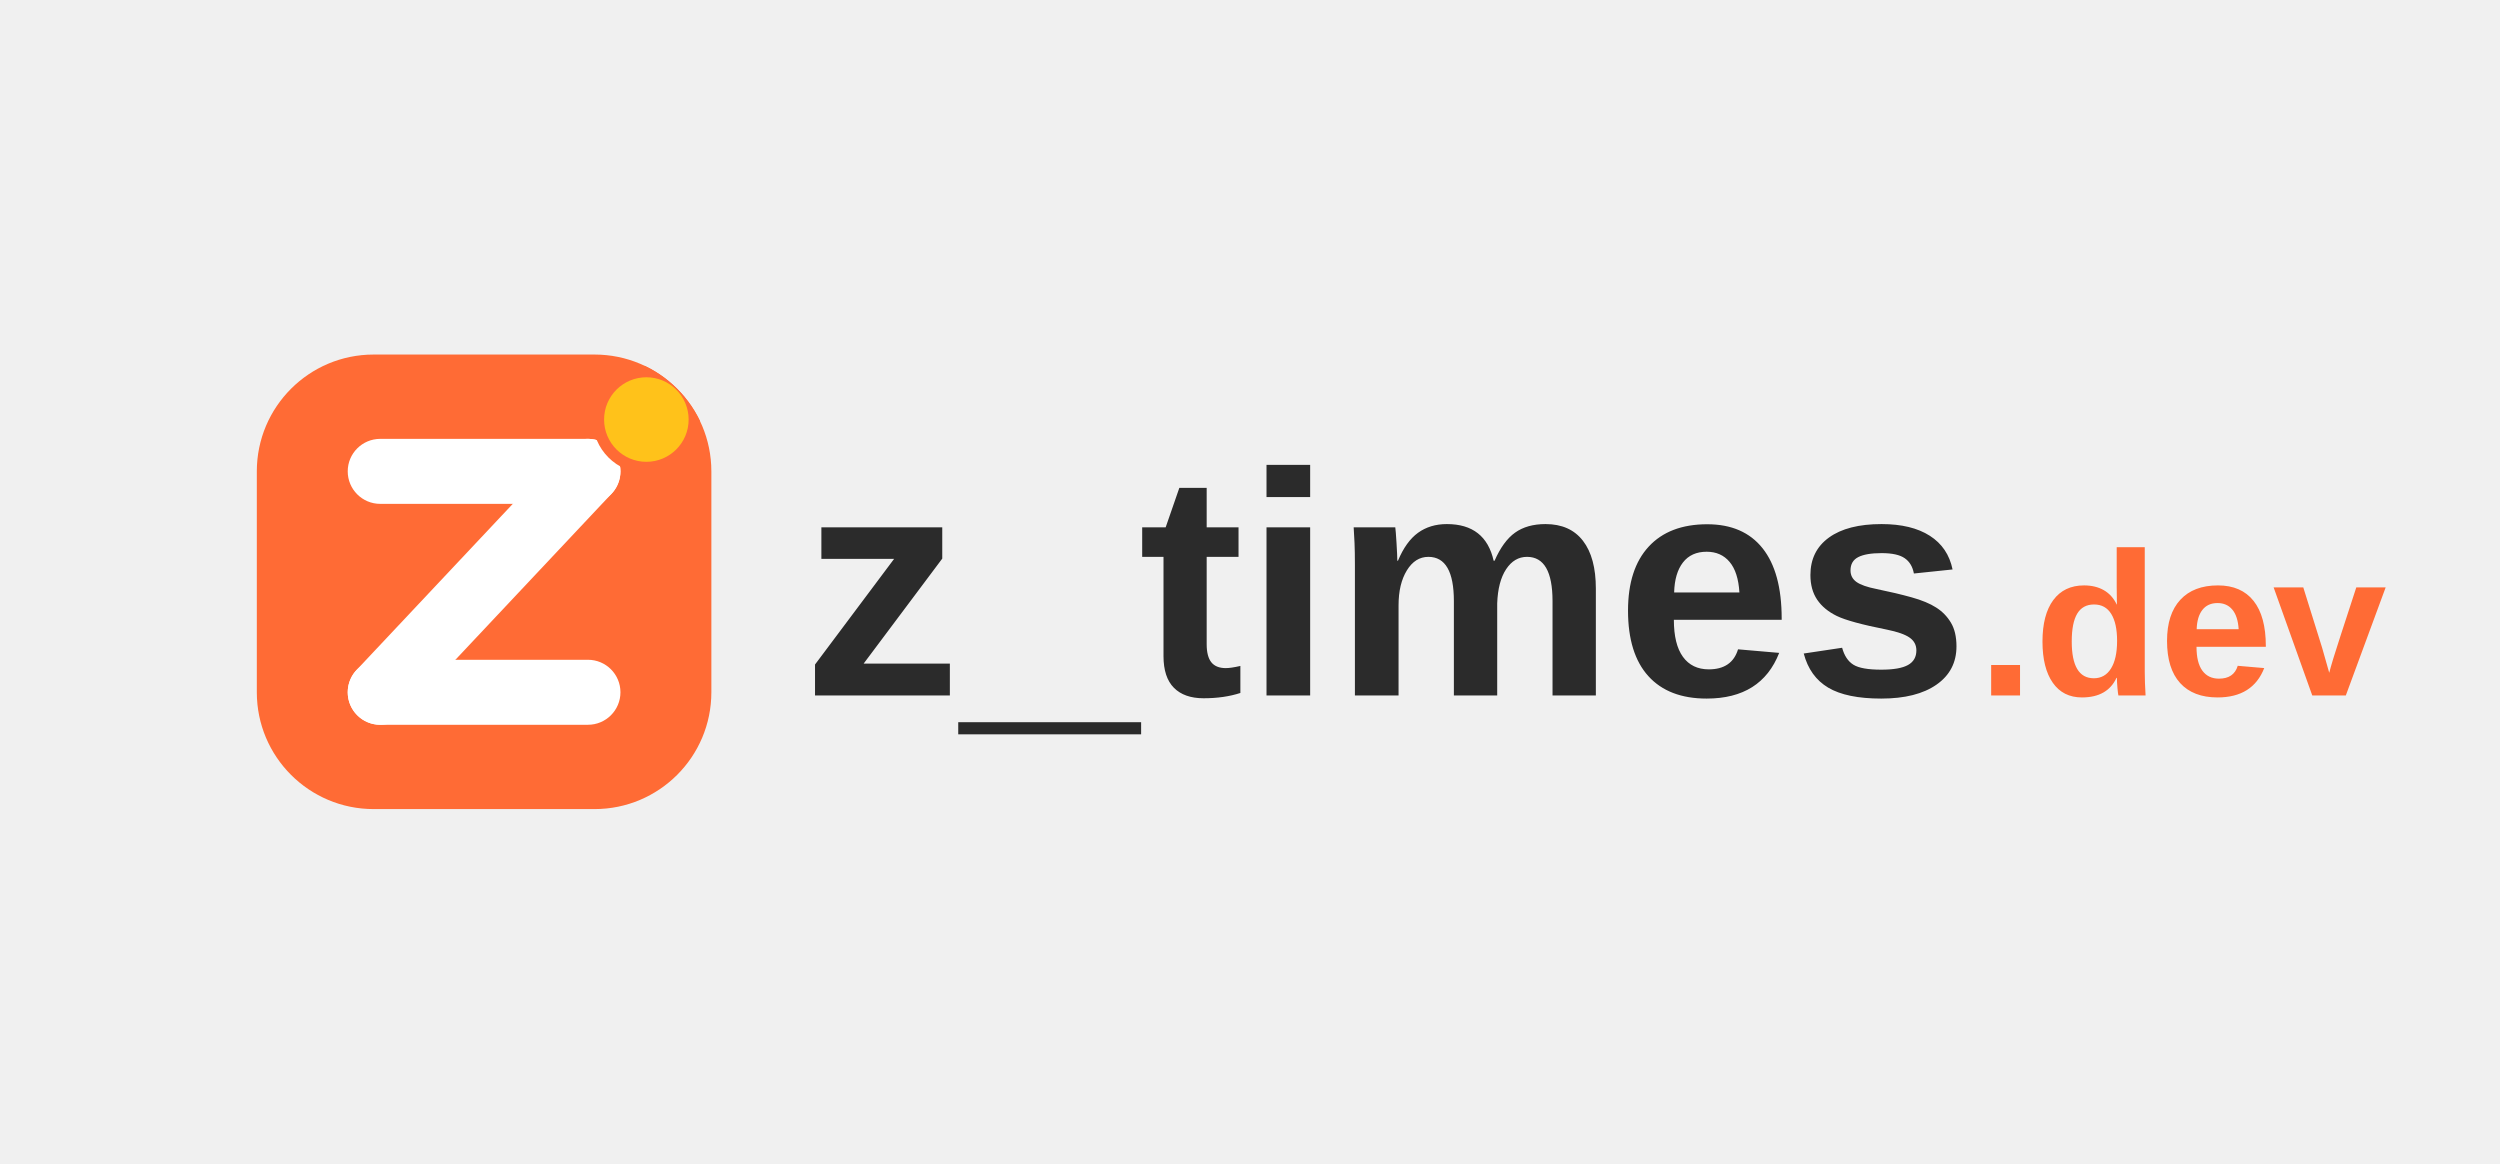
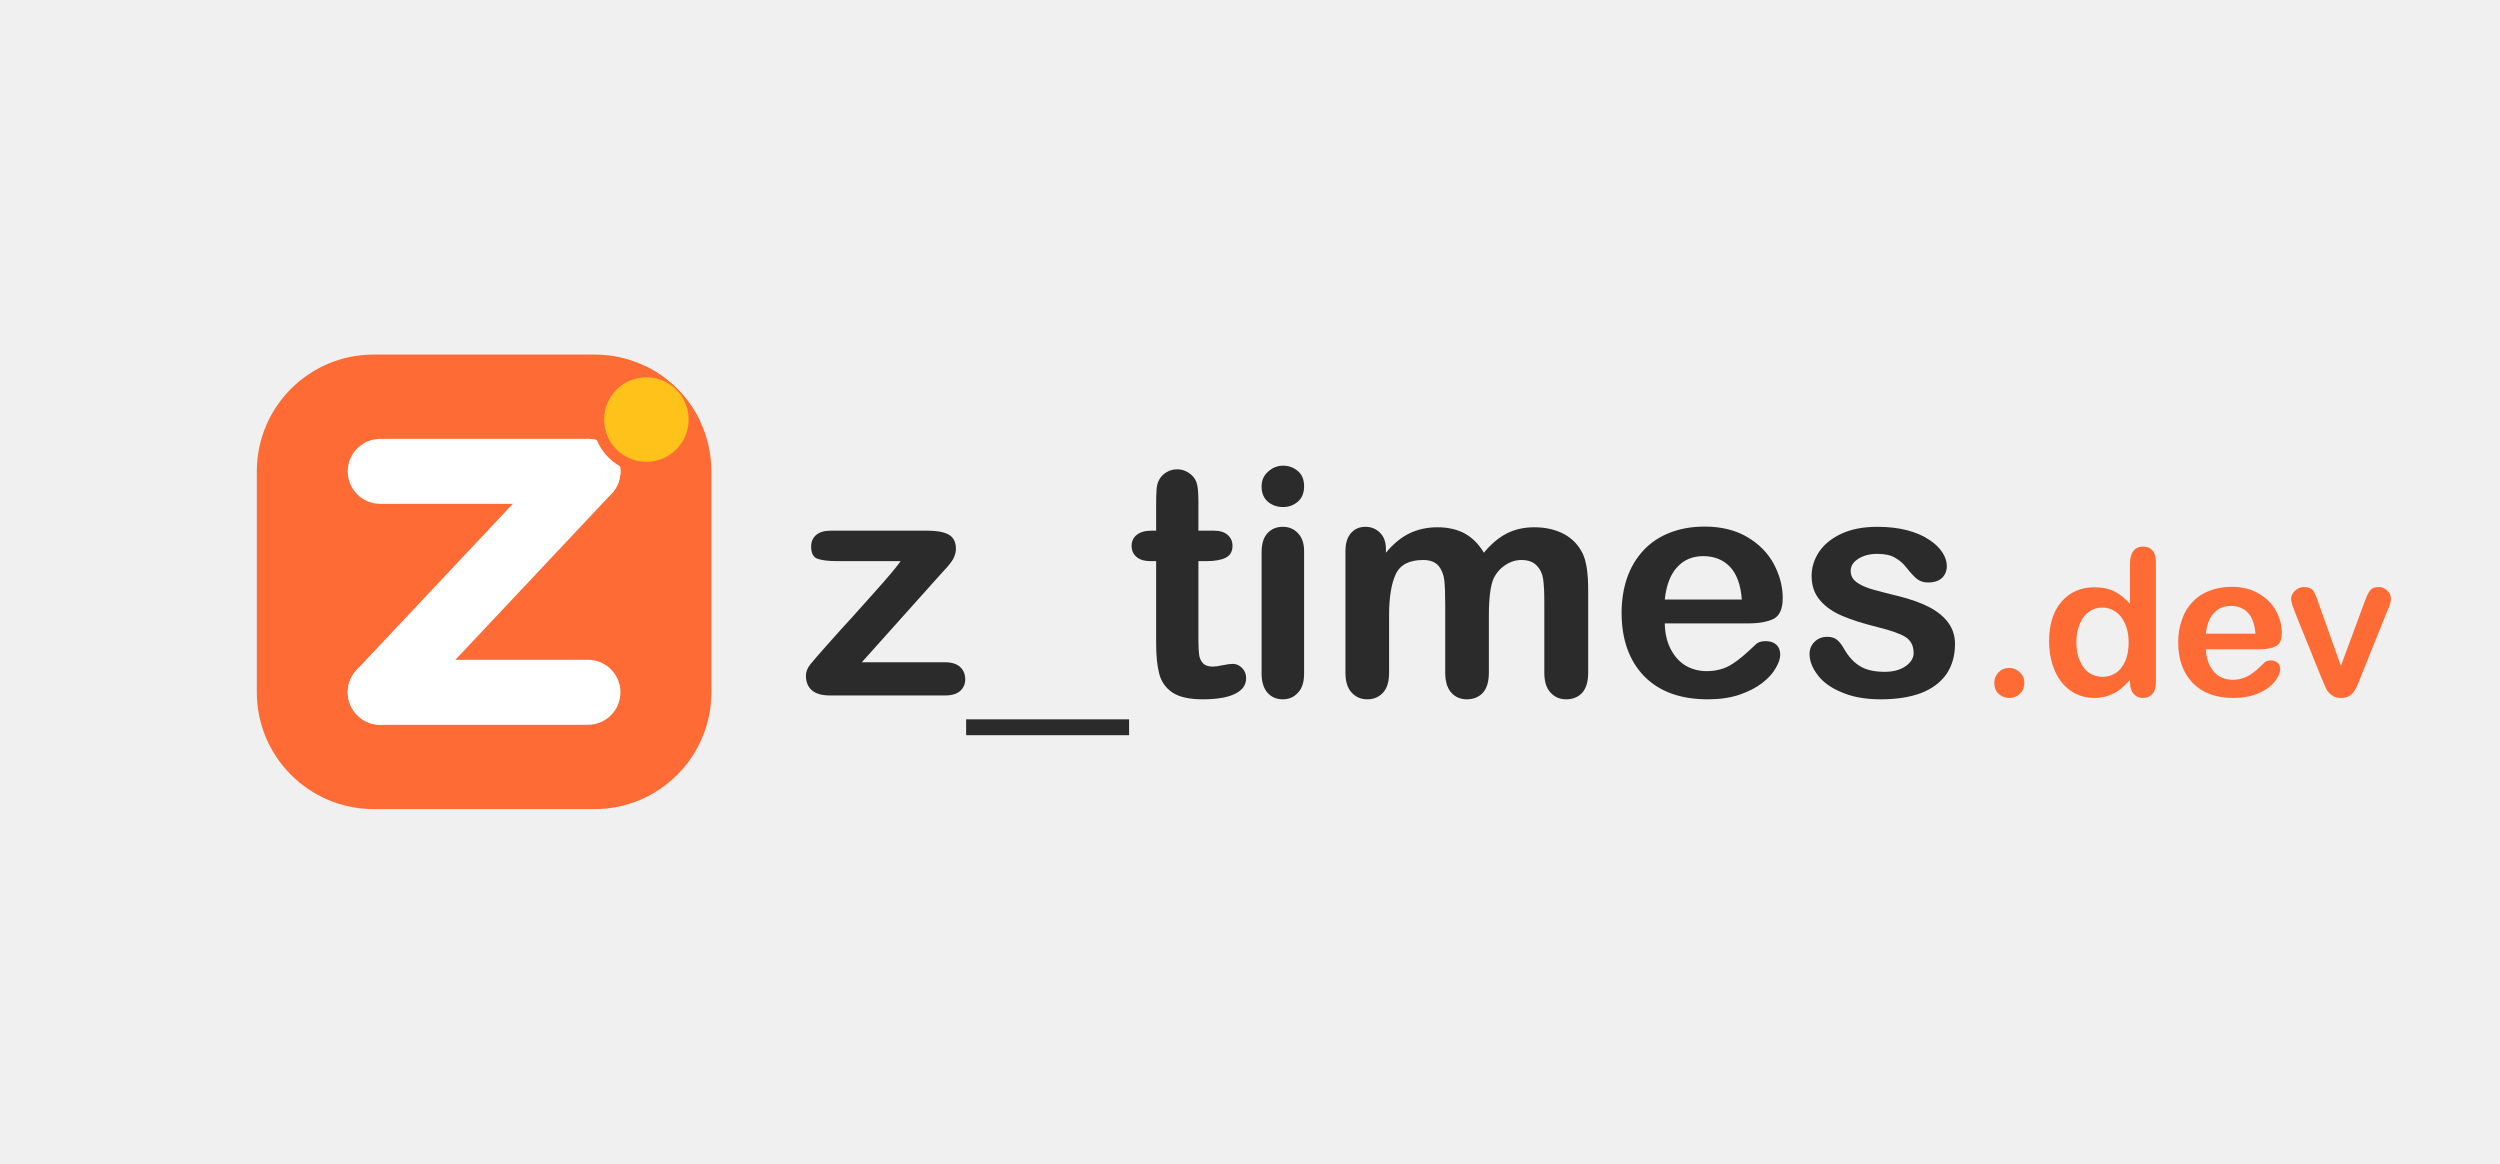
<svg xmlns="http://www.w3.org/2000/svg" viewBox="0 0 1100 512">
  <defs>
    <clipPath id="icon-clip">
      <rect x="113" y="156" width="200" height="200" rx="51.4" />
    </clipPath>
  </defs>
  <style>
    #wordmark-main, #wordmark-dev, #bell, #bell-body, #dot {
      transform-box: fill-box;
      animation-duration: 2.1s;
      animation-iteration-count: 1;
      animation-fill-mode: both;
      animation-timing-function: cubic-bezier(.3, .7, .4, 1);
    }
    #wordmark-main { transform-origin: 50% 100%; animation-name: main; }
    #wordmark-dev  { transform-origin: 50% 100%; animation-name: dev; }
    #bell          { transform-origin: 50% 50%; animation-name: bell; }
    #bell-body     { transform-origin: 50% 0%; animation-name: ring; }
    #dot           { transform-origin: 50% 50%; animation-name: dot; }

    @keyframes dev {
      0%       { opacity: 0; transform: translate(0, -100px) scale(1, 1); animation-timing-function: linear; }
      4%       { opacity: 1; transform: translate(0, -100px) scale(1, 1); animation-timing-function: linear; }
      10%      { transform: translate(0, 0) scale(1, 1); }
      11.5%    { transform: translate(0, 0) scale(1.3, 0.7); }
      14%, 53% { transform: translate(0, 0) scale(1, 1); }
      60%, 77% { transform: translate(16px, 0) scale(1, 1); }
      91%      { transform: translate(-2px, 0) scale(1, 1); }
      100%     { transform: translate(0, 0) scale(1, 1); }
    }
    @keyframes main {
      0%, 13%  { transform: translateX(0) skewX(0deg); }
      22%      { transform: translateX(-10px) skewX(8deg); }
      28%      { transform: translateX(-4px) skewX(3deg); }
      34%, 48% { transform: translateX(0) skewX(0deg); }
      55%, 77% { transform: translateX(14px) skewX(-10deg); }
      91%      { transform: translateX(-3px) skewX(2deg); }
      100%     { transform: translateX(0) skewX(0deg); }
    }
    @keyframes bell {
      0%, 39%   { opacity: 0; transform: scale(0); }
      42%       { opacity: 1; transform: scale(1.2); }
      46%, 77%  { opacity: 1; transform: scale(1); }
      89%       { opacity: 1; transform: scale(.3); }
      93%, 100% { opacity: 0; transform: scale(0); }
    }
    @keyframes ring {
      0%, 39%   { transform: rotate(0deg); }
      44%       { transform: rotate(26deg); }
      51%       { transform: rotate(-26deg); }
      58%       { transform: rotate(26deg); }
      65%       { transform: rotate(-26deg); }
      71%, 100% { transform: rotate(0deg); }
    }
    @keyframes dot {
      0%, 87% { transform: scale(0); }
      96%     { transform: scale(1.25); }
      100%    { transform: scale(1); }
    }
    @media (prefers-reduced-motion: reduce) {
      #wordmark-main, #wordmark-dev, #bell, #bell-body, #dot { animation: none; }
    }
  </style>
  <g id="icon">
    <rect x="113" y="156" width="200" height="200" rx="51.4" fill="#FF6B35" />
    <rect x="153" y="193.1" width="120" height="28.6" rx="14.3" fill="#FFFFFF" />
    <path d="M258.7 207.4 L167.3 304.6" fill="none" stroke="#FFFFFF" stroke-width="28.6" stroke-linecap="round" />
    <rect x="153" y="290.3" width="120" height="28.6" rx="14.3" fill="#FFFFFF" />
    <g clip-path="url(#icon-clip)">
      <g id="dot">
        <circle id="dot-gap" cx="284.4" cy="184.6" r="23.6" fill="#FF6B35" />
        <circle cx="284.4" cy="184.6" r="18.6" fill="#FFC21A" />
      </g>
    </g>
  </g>
  <g id="bell" opacity="0">
    <g id="bell-body">
      <path id="bell-gap" d="M284.4 150.3 C263 150.3 252.3 167.4 252.3 186.7 V199.6 L243.7 210.3 H325.1 L316.6 199.6 V186.7 C316.6 167.4 305.9 150.3 284.4 150.3 Z" fill="#FFFFFF" stroke="#FFFFFF" stroke-width="14" stroke-linejoin="round" />
      <path d="M284.4 150.3 C263 150.3 252.3 167.4 252.3 186.7 V199.6 L243.7 210.3 H325.1 L316.6 199.6 V186.7 C316.6 167.4 305.9 150.3 284.4 150.3 Z" fill="#FFC21A" />
      <circle cx="284.4" cy="141.7" r="11.8" fill="#FFC21A" stroke="#FFFFFF" stroke-width="6" />
      <circle cx="284.4" cy="223.1" r="13.9" fill="#FFC21A" stroke="#FFFFFF" stroke-width="6" />
    </g>
  </g>
  <g id="wordmark">
-     <text id="wordmark-main" x="353" y="306" font-family="'Arial Rounded MT Bold', 'Helvetica Rounded', Arial, sans-serif" font-weight="700" font-size="140" fill="#2B2B2B">z_times</text>
-     <text id="wordmark-dev" x="870" y="306" font-family="'Arial Rounded MT Bold', 'Helvetica Rounded', Arial, sans-serif" font-weight="700" font-size="90" fill="#FF6B35">.dev</text>
+     <path id="wordmark-main" d="M413.4 253.2 379.2 291.4H415.8Q420.2 291.4 422.5 293.5Q424.7 295.6 424.7 298.9Q424.7 302 422.5 304Q420.3 306 415.8 306H365.2Q359.8 306 357.2 303.7Q354.6 301.4 354.6 297.3Q354.6 294.9 356.4 292.5Q358.3 290.1 364.1 283.6Q370.2 276.7 375.3 271.2Q380.3 265.7 384.6 260.8Q388.9 256 391.7 252.7Q394.6 249.3 396.3 246.9H368.5Q362.8 246.9 359.8 245.9Q356.9 244.9 356.9 240.5Q356.9 237.3 359.1 235.4Q361.3 233.5 365.4 233.5H408.3Q414.2 233.5 417.4 235.2Q420.6 237 420.6 241.5Q420.6 243 420 244.6Q419.4 246.2 418.6 247.2Q417.9 248.2 416.6 249.7Q415.3 251.2 413.4 253.2ZM425.1 323.5V316.5H496.8V323.5ZM506.6 233.5H508.7V222.3Q508.7 217.7 508.9 215.2Q509.1 212.6 510.2 210.8Q511.3 208.9 513.4 207.7Q515.4 206.5 518 206.5Q521.5 206.5 524.4 209.1Q526.3 210.9 526.8 213.5Q527.3 216 527.3 220.8V233.5H534.2Q538.1 233.5 540.2 235.4Q542.3 237.2 542.3 240.2Q542.3 243.9 539.3 245.4Q536.3 246.9 530.8 246.9H527.3V281.3Q527.3 285.6 527.6 288Q527.9 290.3 529.3 291.8Q530.6 293.3 533.6 293.3Q535.2 293.3 538 292.7Q540.9 292.1 542.4 292.1Q544.7 292.1 546.5 293.9Q548.3 295.7 548.3 298.4Q548.3 302.9 543.4 305.3Q538.5 307.7 529.2 307.7Q520.5 307.7 516 304.8Q511.5 301.8 510.1 296.6Q508.7 291.4 508.7 282.8V246.9H506.2Q502.2 246.9 500 245Q497.9 243.1 497.9 240.2Q497.9 237.2 500.1 235.4Q502.4 233.5 506.6 233.5ZM573.8 242.4V296.4Q573.8 302 571.1 304.8Q568.5 307.7 564.4 307.7Q560.3 307.7 557.7 304.8Q555.1 301.8 555.1 296.4V243Q555.1 237.4 557.7 234.6Q560.3 231.8 564.4 231.8Q568.5 231.8 571.1 234.6Q573.8 237.4 573.8 242.4ZM564.6 223.1Q560.7 223.1 557.9 220.8Q555.1 218.4 555.1 214Q555.1 210 558 207.5Q560.8 204.9 564.6 204.9Q568.2 204.9 571 207.2Q573.8 209.5 573.8 214Q573.8 218.3 571.1 220.7Q568.3 223.1 564.6 223.1ZM655.1 271.1V296Q655.1 301.8 652.5 304.8Q649.8 307.7 645.4 307.7Q641.2 307.7 638.6 304.8Q635.9 301.8 635.9 296V266.2Q635.9 259.2 635.5 255.3Q635 251.4 632.9 248.9Q630.7 246.4 626.2 246.4Q617 246.4 614.1 252.7Q611.2 259 611.2 270.7V296Q611.2 301.8 608.6 304.7Q605.9 307.7 601.6 307.7Q597.4 307.7 594.7 304.7Q592 301.8 592 296V242.6Q592 237.3 594.4 234.6Q596.8 231.8 600.8 231.8Q604.6 231.8 607.2 234.4Q609.8 237 609.8 241.5V243.2Q614.6 237.4 620.1 234.7Q625.7 232 632.5 232Q639.5 232 644.6 234.8Q649.6 237.6 652.9 243.2Q657.6 237.5 663 234.7Q668.4 232 675 232Q682.6 232 688.2 235Q693.7 238 696.4 243.6Q698.8 248.6 698.8 259.5V296Q698.8 301.8 696.2 304.8Q693.5 307.7 689.1 307.7Q684.9 307.7 682.2 304.7Q679.5 301.8 679.5 296V264.6Q679.5 258.6 679 254.9Q678.5 251.3 676.2 248.9Q673.9 246.4 669.4 246.4Q665.7 246.4 662.4 248.6Q659 250.8 657.2 254.5Q655.1 259.2 655.1 271.1ZM769 274.3H732.5Q732.6 280.7 735.1 285.6Q737.6 290.4 741.7 292.9Q745.9 295.3 750.9 295.3Q754.2 295.3 757 294.5Q759.7 293.8 762.3 292.1Q764.9 290.4 767.1 288.5Q769.3 286.6 772.8 283.3Q774.2 282.1 776.9 282.1Q779.8 282.1 781.5 283.6Q783.3 285.2 783.3 288.1Q783.3 290.6 781.3 294Q779.4 297.4 775.4 300.5Q771.4 303.6 765.3 305.7Q759.3 307.7 751.4 307.7Q733.4 307.7 723.4 297.5Q713.5 287.2 713.5 269.6Q713.5 261.4 715.9 254.3Q718.4 247.2 723.1 242.2Q727.8 237.1 734.7 234.4Q741.6 231.7 750 231.7Q761 231.7 768.8 236.3Q776.6 240.9 780.5 248.2Q784.4 255.6 784.4 263.1Q784.4 270.2 780.4 272.3Q776.3 274.3 769 274.3ZM732.5 263.8H766.4Q765.7 254.2 761.2 249.4Q756.7 244.7 749.4 244.7Q742.4 244.7 738 249.5Q733.5 254.3 732.5 263.8ZM860.2 283.3Q860.2 291 856.5 296.5Q852.7 302 845.4 304.9Q838 307.7 827.5 307.7Q817.4 307.7 810.3 304.6Q803.1 301.6 799.7 296.9Q796.2 292.3 796.2 287.7Q796.2 284.6 798.4 282.4Q800.6 280.2 804 280.2Q806.9 280.2 808.5 281.7Q810.1 283.1 811.5 285.7Q814.4 290.7 818.4 293.1Q822.4 295.6 829.3 295.6Q834.9 295.6 838.5 293.1Q842 290.6 842 287.4Q842 282.5 838.3 280.2Q834.6 278 826 275.9Q816.4 273.5 810.4 270.9Q804.3 268.3 800.7 264Q797.1 259.7 797.1 253.4Q797.1 247.8 800.4 242.8Q803.8 237.8 810.3 234.8Q816.8 231.8 826 231.8Q833.3 231.8 839.1 233.3Q844.8 234.8 848.7 237.4Q852.6 239.9 854.6 243Q856.6 246 856.6 249Q856.6 252.2 854.5 254.3Q852.3 256.3 848.3 256.3Q845.5 256.3 843.4 254.7Q841.4 253 838.8 249.7Q836.7 247 833.8 245.4Q831 243.7 826 243.7Q821 243.7 817.6 245.9Q814.3 248 814.3 251.2Q814.3 254.2 816.8 256.1Q819.2 257.9 823.4 259.2Q827.6 260.4 834.9 262.2Q843.5 264.3 849 267.2Q854.6 270.2 857.4 274.2Q860.2 278.2 860.2 283.3Z" fill="#2B2B2B" />
+     <path id="wordmark-dev" d="M884.2 307.1Q881.4 307.1 879.4 305.3Q877.5 303.6 877.5 300.4Q877.5 297.7 879.4 295.8Q881.2 293.9 884 293.9Q886.8 293.9 888.7 295.8Q890.7 297.7 890.7 300.4Q890.7 303.5 888.7 305.3Q886.8 307.1 884.2 307.1ZM937.2 300.2V299.1Q934.8 301.8 932.5 303.6Q930.1 305.3 927.4 306.2Q924.6 307.1 921.4 307.1Q917.1 307.1 913.4 305.3Q909.7 303.5 907 300.1Q904.4 296.7 903 292.1Q901.6 287.5 901.6 282.2Q901.6 271 907.1 264.7Q912.6 258.4 921.5 258.4Q926.7 258.4 930.3 260.2Q933.9 262 937.2 265.7V247.9Q937.2 244.3 938.7 242.4Q940.2 240.5 942.9 240.5Q945.6 240.5 947.1 242.2Q948.6 243.9 948.6 247.3V300.2Q948.6 303.7 947 305.4Q945.4 307.1 942.9 307.1Q940.4 307.1 938.8 305.3Q937.2 303.5 937.2 300.2ZM913.6 282.6Q913.6 287.5 915.2 290.9Q916.7 294.4 919.3 296.1Q921.9 297.8 925.1 297.8Q928.2 297.8 930.8 296.2Q933.5 294.5 935 291.1Q936.6 287.7 936.6 282.6Q936.6 277.8 935 274.4Q933.5 270.9 930.8 269.1Q928.1 267.3 925 267.3Q921.7 267.3 919.1 269.2Q916.5 271 915.1 274.5Q913.6 278 913.6 282.6ZM994.1 285.7H970.6Q970.7 289.7 972.3 292.9Q973.9 296 976.5 297.6Q979.2 299.1 982.4 299.1Q984.6 299.1 986.3 298.6Q988.1 298.1 989.8 297.1Q991.5 296 992.9 294.8Q994.3 293.5 996.5 291.4Q997.4 290.6 999.2 290.6Q1001 290.6 1002.1 291.6Q1003.3 292.6 1003.3 294.5Q1003.3 296.1 1002 298.3Q1000.7 300.5 998.2 302.5Q995.6 304.5 991.7 305.8Q987.8 307.1 982.8 307.1Q971.2 307.1 964.8 300.5Q958.4 293.9 958.4 282.6Q958.4 277.3 960 272.8Q961.5 268.2 964.6 265Q967.6 261.7 972 260Q976.5 258.2 981.9 258.2Q988.9 258.2 993.9 261.2Q999 264.2 1001.5 268.9Q1004 273.6 1004 278.4Q1004 283 1001.4 284.3Q998.8 285.7 994.1 285.7ZM970.6 278.8H992.4Q991.9 272.7 989.1 269.6Q986.2 266.6 981.5 266.6Q977 266.6 974.1 269.7Q971.2 272.8 970.6 278.8ZM1020.3 265.8 1030 293 1040.5 264.6Q1041.7 261.2 1042.9 259.7Q1044.1 258.3 1046.5 258.3Q1048.8 258.3 1050.4 259.9Q1052 261.4 1052 263.4Q1052 264.2 1051.7 265.3Q1051.5 266.3 1051.1 267.2Q1050.7 268.2 1050.2 269.3L1038.7 297.9Q1038.2 299.1 1037.5 301Q1036.7 302.9 1035.7 304.3Q1034.8 305.6 1033.4 306.4Q1032 307.1 1030 307.1Q1027.5 307.1 1026 305.9Q1024.5 304.8 1023.7 303.4Q1023 302 1021.3 297.9L1009.9 269.7Q1009.5 268.6 1009.1 267.5Q1008.6 266.5 1008.4 265.4Q1008.1 264.3 1008.1 263.5Q1008.1 262.3 1008.8 261.1Q1009.6 259.9 1010.9 259.1Q1012.2 258.3 1013.7 258.3Q1016.7 258.3 1017.9 260Q1019 261.7 1020.3 265.8Z" fill="#FF6B35" />
  </g>
</svg>
